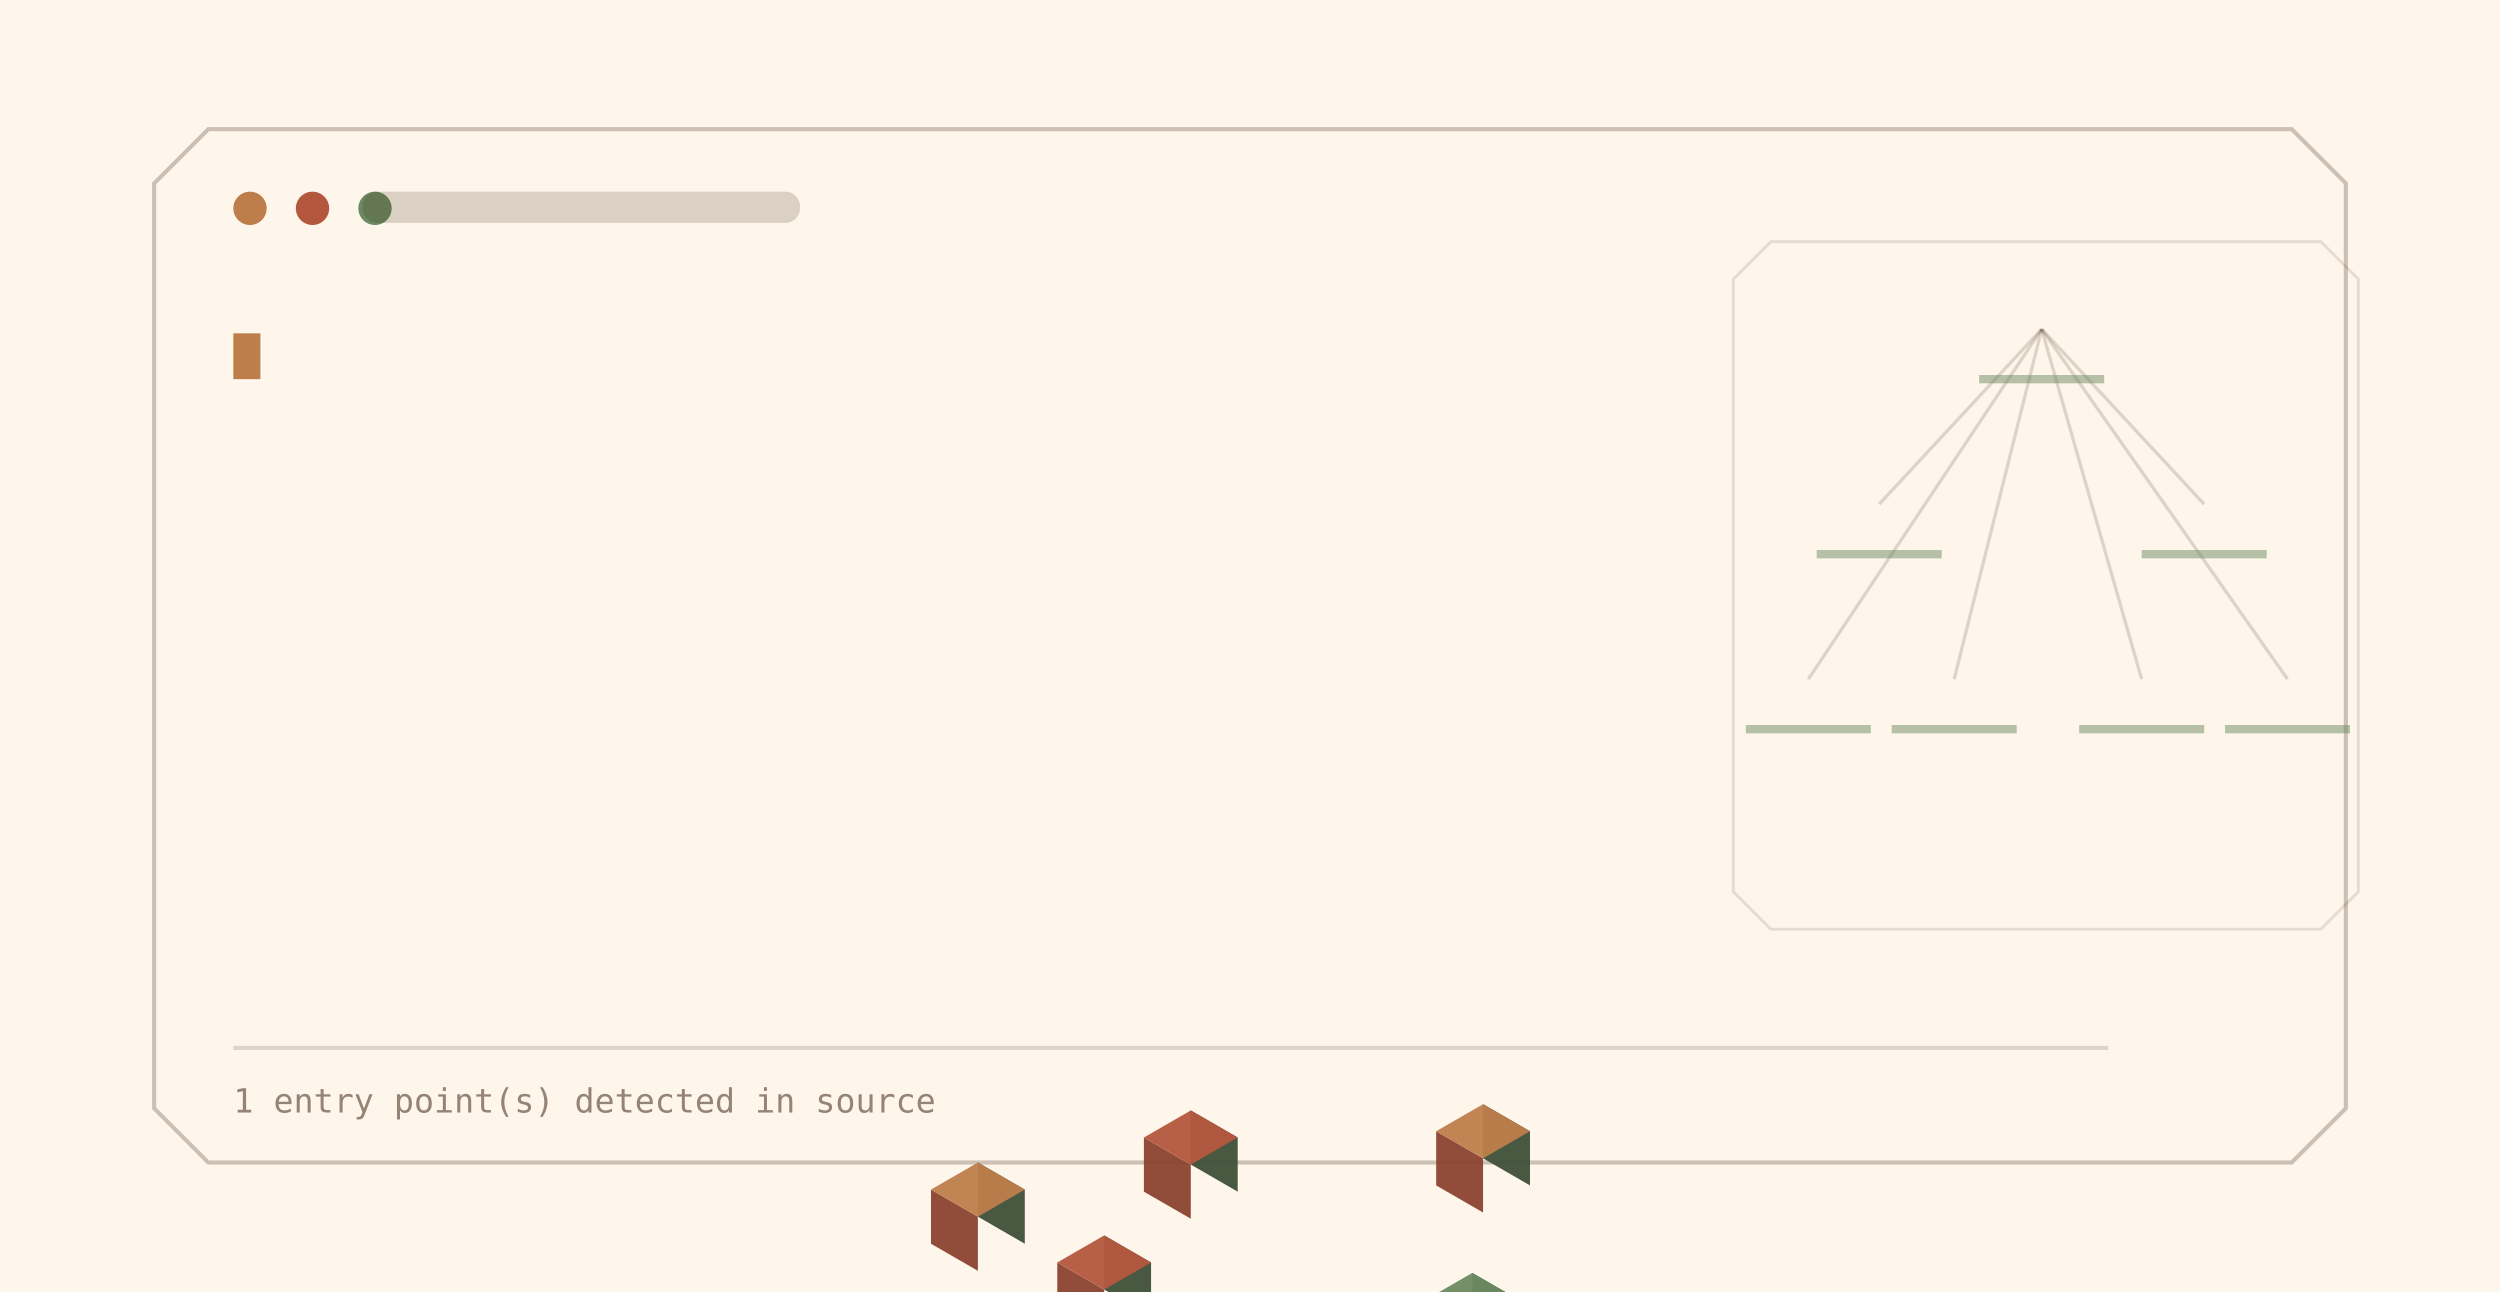
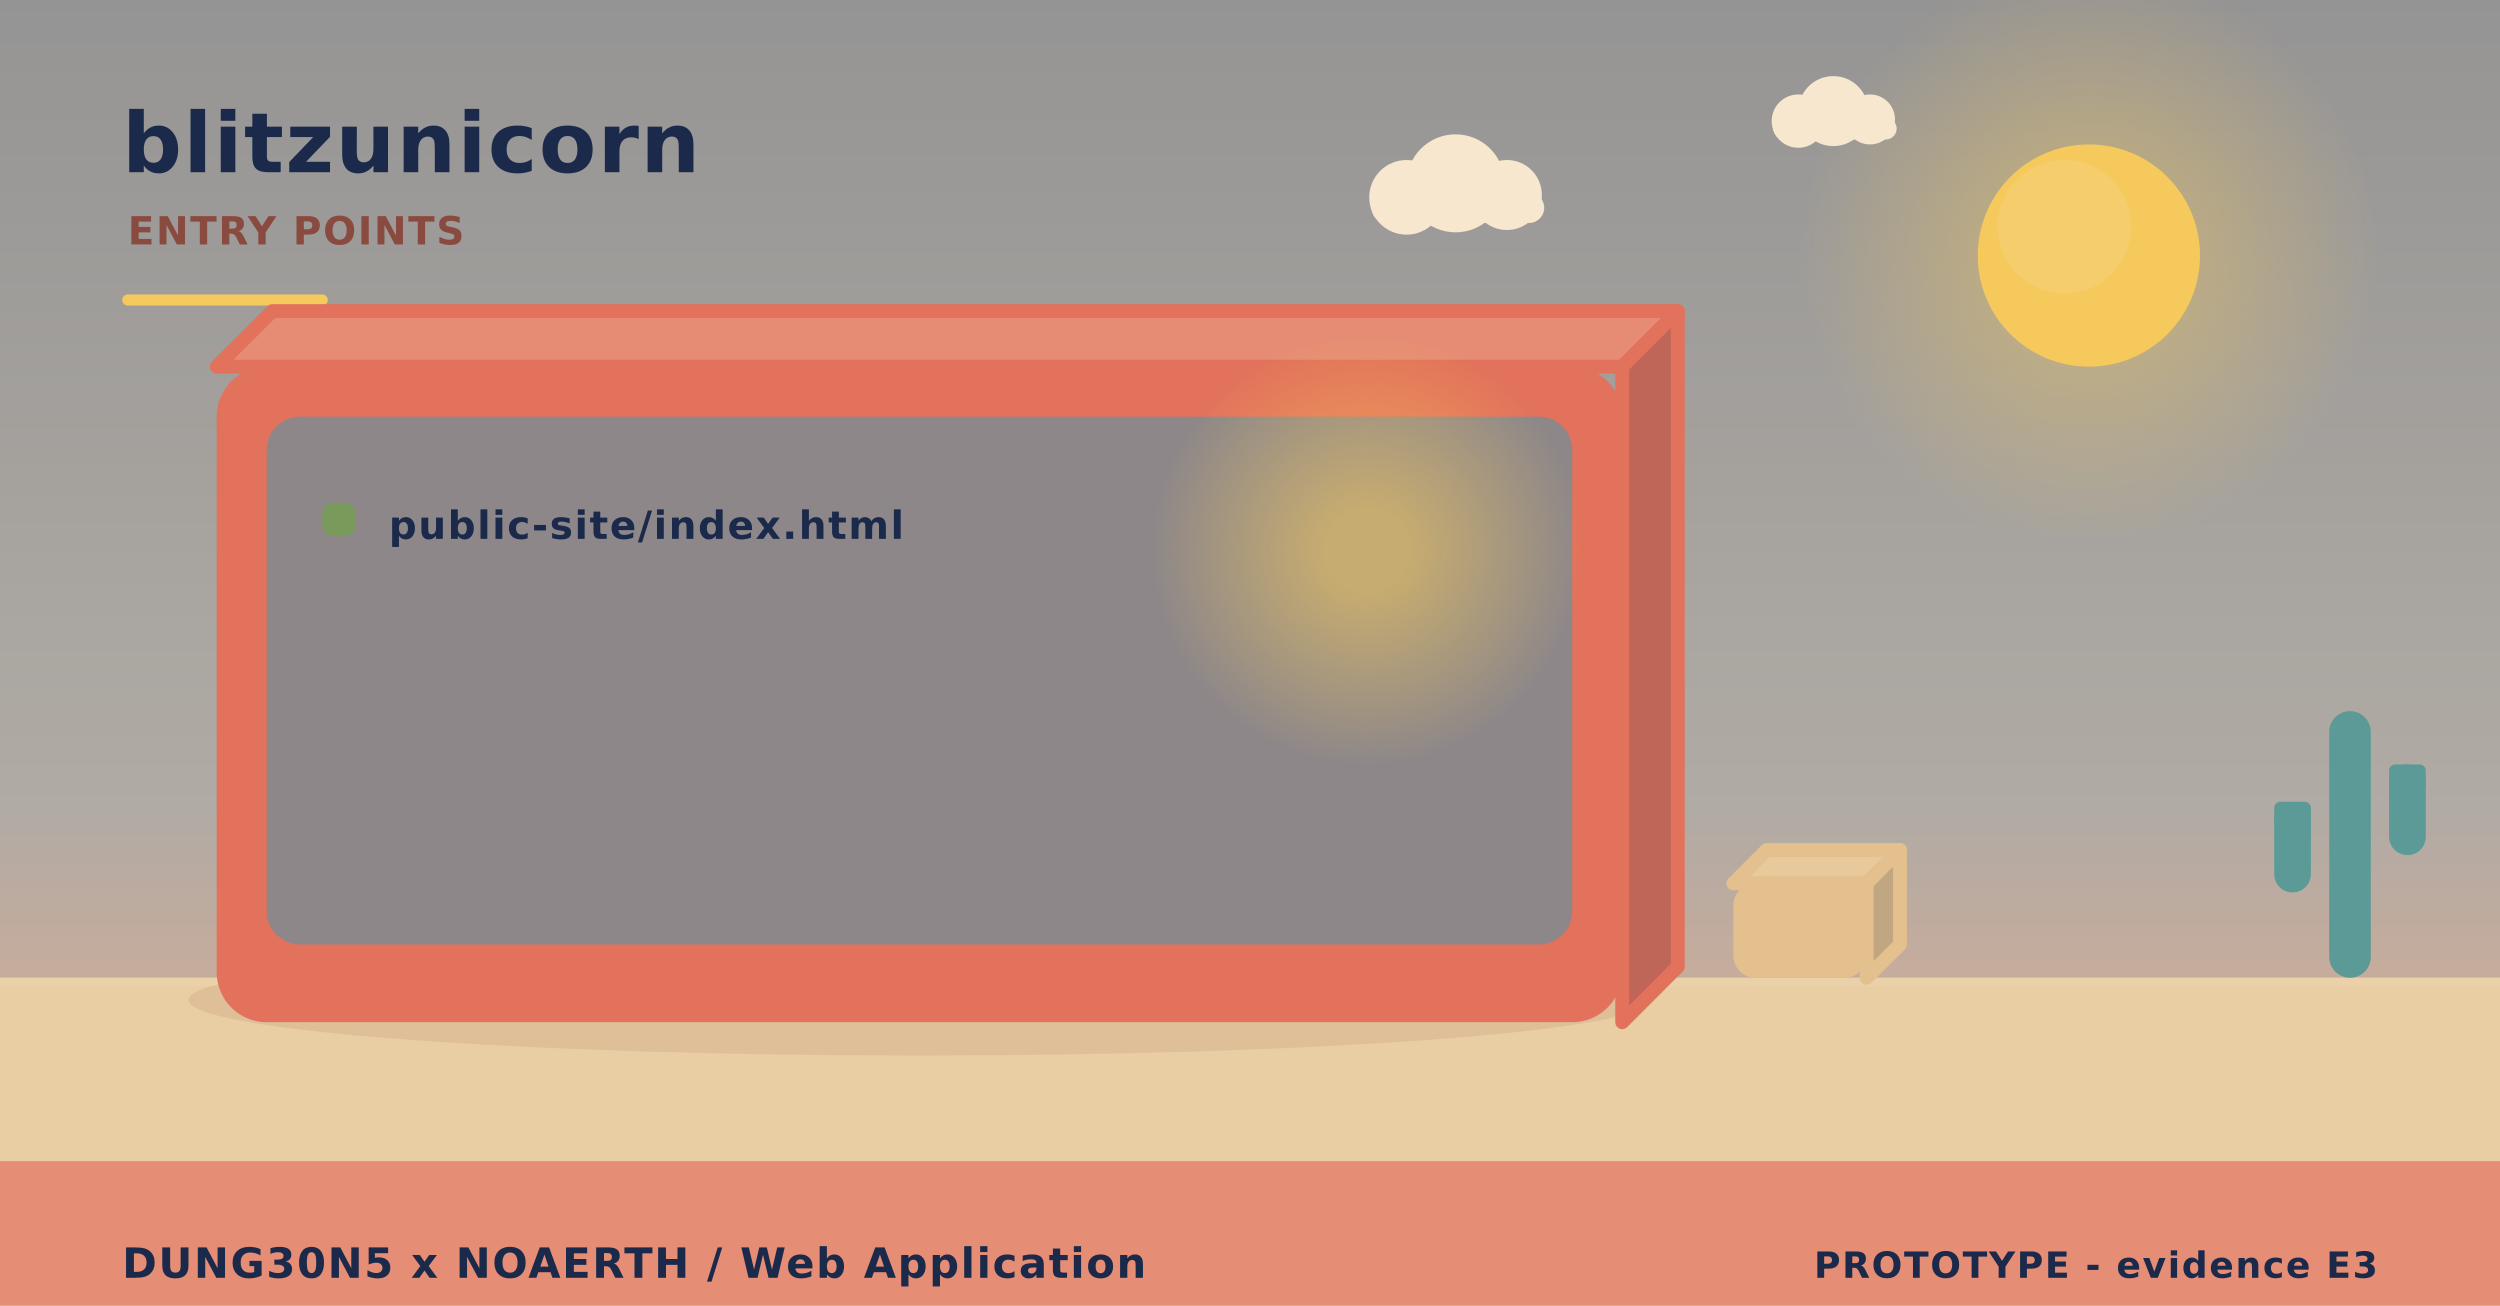
- <svg xmlns="http://www.w3.org/2000/svg" viewBox="0 0 1200 620" width="1200" height="620" role="img" aria-label="blitzunicorn command surface">
-   <rect width="1200" height="620" fill="#fef6eb" />
-   <defs>
-     <linearGradient id="gt" x1="0" y1="0" x2="1" y2="1">
-       <stop offset="0%" stop-color="#be7e4c" />
-       <stop offset="100%" stop-color="#b4573f" />
-     </linearGradient>
-   </defs>
-   <path d="M100.00,62.00 H1100.00 L1126.00,88.00 V532.00 L1100.00,558.00 H100.00 L74.00,532.00 V88.00 Z" fill="none" stroke="rgba(63,37,22,0.300)" stroke-width="2.00" opacity="0.85" />
-   <circle cx="120.00" cy="100.00" r="8.00" fill="#be7e4c" opacity="1.00" />
-   <circle cx="150.00" cy="100.00" r="8.00" fill="#b4573f" opacity="1.00" />
-   <circle cx="180.00" cy="100.00" r="8.00" fill="#6c8a62" opacity="1.00" />
-   <rect x="174.00" y="92.00" width="210.00" height="15.00" rx="7.00" fill="rgba(63,37,22,0.180)" opacity="1.00" />
-   <text x="112" y="148" font-family="ui-monospace,SFMono-Regular,Menlo,monospace" font-size="21" fill="rgba(63,37,22,0.800)" opacity="0">public-site/index.html<animate attributeName="opacity" values="0;1;1;0" dur="1.5s" begin="0.0s" repeatCount="indefinite" />
-   </text>
-   <rect x="112" y="160" width="13" height="22" fill="#be7e4c">
-     <animate attributeName="opacity" values="1;0;1" dur="1.05s" begin="0s" repeatCount="indefinite" />
-   </rect>
-   <path d="M850.00,116.00 H1114.00 L1132.00,134.00 V428.00 L1114.00,446.00 H850.00 L832.00,428.00 V134.00 Z" fill="none" stroke="rgba(63,37,22,0.180)" stroke-width="1.40" opacity="0.70" />
-   <line x1="980.00" y1="158.00" x2="902.00" y2="242.00" stroke="rgba(63,37,22,0.300)" stroke-width="1.60" opacity="0.55" />
-   <line x1="980.00" y1="158.00" x2="1058.00" y2="242.00" stroke="rgba(63,37,22,0.300)" stroke-width="1.60" opacity="0.55" />
-   <line x1="980.00" y1="158.00" x2="868.00" y2="326.00" stroke="rgba(63,37,22,0.300)" stroke-width="1.60" opacity="0.55" />
-   <line x1="980.00" y1="158.00" x2="938.00" y2="326.00" stroke="rgba(63,37,22,0.300)" stroke-width="1.60" opacity="0.55" />
-   <line x1="980.00" y1="158.00" x2="1028.00" y2="326.00" stroke="rgba(63,37,22,0.300)" stroke-width="1.60" opacity="0.55" />
-   <line x1="980.00" y1="158.00" x2="1098.00" y2="326.00" stroke="rgba(63,37,22,0.300)" stroke-width="1.60" opacity="0.55" />
-   <polygon points="711.87,556.00 734.39,569.00 734.39,543.00 711.87,530.00" fill="#3f5039" opacity="0.95" />
-   <polygon points="689.36,569.00 711.87,582.00 711.87,556.00 689.36,543.00" fill="#8c4431" opacity="0.95" />
-   <polygon points="711.87,530.00 734.39,543.00 711.87,556.00 689.36,543.00" fill="#be7e4c" opacity="0.95" />
+ <svg xmlns="http://www.w3.org/2000/svg" width="900" height="470" viewBox="0 0 900 470" role="img" aria-label="blitzunicorn - how it is operated">
+   <linearGradient id="skyt" x1="0" y1="0" x2="0" y2="1">
+     <stop offset="0" stop-color="#959494" />
+     <stop offset="0.62" stop-color="#b0aba4" />
+     <stop offset="1" stop-color="#f3ad8a" />
+   </linearGradient>
+   <rect width="900" height="470" fill="url(#skyt)" />
+   <radialGradient id="sunt">
+     <stop offset="0.35" stop-color="#f5c95c" stop-opacity="0.34" />
+     <stop offset="1" stop-color="#f5c95c" stop-opacity="0" />
+   </radialGradient>
+   <circle cx="752" cy="92" r="104" fill="url(#sunt)" />
+   <circle cx="752" cy="92" r="40" fill="#f5c95c" />
+   <circle cx="743.2" cy="81.6" r="24" fill="#f5d27e" opacity="0.5" />
  <g>
-     <rect x="950.00" y="180.00" width="60.00" height="4.00" rx="0.00" fill="rgba(108,138,98,0.500)" opacity="1.00" />
-     <animate attributeName="opacity" values="0.25;1.0;0.25" dur="14.4s" begin="0.0s" repeatCount="indefinite" />
+     <circle cx="524" cy="66" r="17.64" fill="#f6e7ce" />
+     <circle cx="506.36" cy="71.04" r="13.44" fill="#f6e7ce" />
+     <circle cx="542.48" cy="70.2" r="12.6" fill="#f6e7ce" />
+     <rect x="493.76" y="69.36" width="62.16" height="10.92" rx="5.46" fill="#f6e7ce" />
+     <animateTransform attributeName="transform" type="translate" values="0 0;24 0;0 0" dur="36s" begin="0s" repeatCount="indefinite" />
  </g>
-   <polygon points="571.58,559.00 594.09,572.00 594.09,546.00 571.58,533.00" fill="#3f5039" opacity="0.95" />
-   <polygon points="549.06,572.00 571.58,585.00 571.58,559.00 549.06,546.00" fill="#8c4431" opacity="0.95" />
-   <polygon points="571.58,533.00 594.09,546.00 571.58,559.00 549.06,546.00" fill="#b4573f" opacity="0.95" />
  <g>
-     <rect x="872.00" y="264.00" width="60.00" height="4.00" rx="0.00" fill="rgba(108,138,98,0.500)" opacity="1.00" />
-     <animate attributeName="opacity" values="0.25;1.0;0.25" dur="14.4s" begin="0.4s" repeatCount="indefinite" />
+     <circle cx="660" cy="40" r="12.6" fill="#f6e7ce" />
+     <circle cx="647.4" cy="43.6" r="9.6" fill="#f6e7ce" />
+     <circle cx="673.2" cy="43" r="9" fill="#f6e7ce" />
+     <rect x="638.4" y="42.4" width="44.4" height="7.8" rx="3.9" fill="#f6e7ce" />
+     <animateTransform attributeName="transform" type="translate" values="0 0;-18 0;0 0" dur="46s" begin="3s" repeatCount="indefinite" />
  </g>
-   <polygon points="706.68,637.00 729.19,650.00 729.19,624.00 706.68,611.00" fill="#3f5039" opacity="0.95" />
-   <polygon points="684.16,650.00 706.68,663.00 706.68,637.00 684.16,624.00" fill="#8c4431" opacity="0.95" />
-   <polygon points="706.68,611.00 729.19,624.00 706.68,637.00 684.16,624.00" fill="#6c8a62" opacity="0.95" />
+   <rect x="0" y="352" width="900" height="118" fill="#e9cda3" />
+   <rect x="0" y="352" width="900" height="3" fill="#ebd1a9" />
+   <text x="44" y="62" font-family="Verdana,DejaVu Sans,sans-serif" font-size="30" font-weight="700" letter-spacing="0.6" fill="#1b2a4a" text-anchor="start">blitzunicorn</text>
+   <text x="46" y="88" font-family="Verdana,DejaVu Sans,sans-serif" font-size="14" font-weight="700" letter-spacing="0.6" fill="#894b3f" text-anchor="start">ENTRY POINTS</text>
+   <rect x="44" y="106" width="74" height="4" rx="2" fill="#f5c95c" />
+   <ellipse cx="331" cy="360" rx="263.2" ry="20" fill="rgba(138,90,68,0.11)" />
+   <path d="M78,132 L584,132 L604,112 L98,112 Z" fill="#e68c74" stroke="#e2725b" stroke-width="5" stroke-linejoin="round" />
+   <path d="M584,132 L604,112 L604,348 L584,368 Z" fill="#c06658" stroke="#e2725b" stroke-width="5" stroke-linejoin="round" />
+   <rect x="78" y="132" width="506" height="236" rx="18" fill="#e2725b" />
+   <rect x="96" y="150" width="470" height="190" rx="12" fill="#88888c" opacity="0.94" />
+   <radialGradient id="lamp41450">
+     <stop offset="0.2" stop-color="#f5c95c" stop-opacity="0.55" />
+     <stop offset="1" stop-color="#f5c95c" stop-opacity="0" />
+   </radialGradient>
+   <circle cx="492" cy="198" r="78" fill="url(#lamp41450)" />
+   <rect x="116" y="181" width="12" height="12" rx="4" fill="#7a9a5c" />
  <g>
-     <rect x="1028.00" y="264.00" width="60.00" height="4.00" rx="0.00" fill="rgba(108,138,98,0.500)" opacity="1.00" />
-     <animate attributeName="opacity" values="0.25;1.0;0.25" dur="14.4s" begin="0.8s" repeatCount="indefinite" />
+     <text x="140" y="194" font-family="Verdana,DejaVu Sans,sans-serif" font-size="14" font-weight="700" letter-spacing="0.6" fill="#1b2a4a" text-anchor="start">public-site/index.html</text>
+     <animateTransform attributeName="transform" type="translate" values="0 10;0 0" dur="0.7s" begin="0.4s" fill="freeze" />
  </g>
-   <polygon points="469.39,584.00 491.90,597.00 491.90,571.00 469.39,558.00" fill="#3f5039" opacity="0.95" />
-   <polygon points="446.87,597.00 469.39,610.00 469.39,584.00 446.87,571.00" fill="#8c4431" opacity="0.95" />
-   <polygon points="469.39,558.00 491.90,571.00 469.39,584.00 446.87,571.00" fill="#be7e4c" opacity="0.95" />
-   <g>
-     <rect x="838.00" y="348.00" width="60.00" height="4.00" rx="0.00" fill="rgba(108,138,98,0.500)" opacity="1.00" />
-     <animate attributeName="opacity" values="0.25;1.0;0.25" dur="14.4s" begin="1.2s" repeatCount="indefinite" />
-   </g>
-   <polygon points="530.01,619.00 552.52,632.00 552.52,606.00 530.01,593.00" fill="#3f5039" opacity="0.95" />
-   <polygon points="507.49,632.00 530.01,645.00 530.01,619.00 507.49,606.00" fill="#8c4431" opacity="0.95" />
-   <polygon points="530.01,593.00 552.52,606.00 530.01,619.00 507.49,606.00" fill="#b4573f" opacity="0.95" />
-   <g>
-     <rect x="908.00" y="348.00" width="60.00" height="4.00" rx="0.00" fill="rgba(108,138,98,0.500)" opacity="1.00" />
-     <animate attributeName="opacity" values="0.25;1.0;0.25" dur="14.4s" begin="1.6s" repeatCount="indefinite" />
-   </g>
-   <polygon points="607.95,664.00 630.47,677.00 630.47,651.00 607.95,638.00" fill="#3f5039" opacity="0.95" />
-   <polygon points="585.43,677.00 607.95,690.00 607.95,664.00 585.43,651.00" fill="#8c4431" opacity="0.95" />
-   <polygon points="607.95,638.00 630.47,651.00 607.95,664.00 585.43,651.00" fill="#6c8a62" opacity="0.95" />
-   <g>
-     <rect x="998.00" y="348.00" width="60.00" height="4.00" rx="0.00" fill="rgba(108,138,98,0.500)" opacity="1.00" />
-     <animate attributeName="opacity" values="0.25;1.0;0.25" dur="14.4s" begin="2.0s" repeatCount="indefinite" />
-   </g>
-   <polygon points="668.57,699.00 691.09,712.00 691.09,686.00 668.57,673.00" fill="#3f5039" opacity="0.95" />
-   <polygon points="646.05,712.00 668.57,725.00 668.57,699.00 646.05,686.00" fill="#8c4431" opacity="0.95" />
-   <polygon points="668.57,673.00 691.09,686.00 668.57,699.00 646.05,686.00" fill="#be7e4c" opacity="0.95" />
-   <g>
-     <rect x="1068.00" y="348.00" width="60.00" height="4.00" rx="0.00" fill="rgba(108,138,98,0.500)" opacity="1.00" />
-     <animate attributeName="opacity" values="0.25;1.0;0.25" dur="14.4s" begin="2.4s" repeatCount="indefinite" />
-   </g>
-   <rect x="112.00" y="502.00" width="900.00" height="2.00" rx="0.00" fill="rgba(63,37,22,0.160)" opacity="1.00" />
-   <text x="112" y="534" font-family="ui-monospace,Menlo,monospace" font-size="16" fill="rgba(63,37,22,0.550)">1 entry point(s) detected in source</text>
+   <path d="M624,318 L672,318 L684,306 L636,306 Z" fill="#e7c99b" stroke="#e3c08d" stroke-width="5" stroke-linejoin="round" />
+   <path d="M672,318 L684,306 L684,340 L672,352 Z" fill="#c1a682" stroke="#e3c08d" stroke-width="5" stroke-linejoin="round" />
+   <rect x="624" y="318" width="48" height="34" rx="8" fill="#e3c08d" />
+   <rect x="838.52" y="256" width="14.96" height="96" rx="7.48" fill="#5b9a97" />
+   <rect x="818.72" y="288.64" width="13.2" height="32.64" rx="6.6" fill="#5b9a97" />
+   <rect x="818.72" y="288.64" width="13.2" height="9.6" rx="2.2" fill="#5b9a97" />
+   <rect x="860.08" y="275.2" width="13.2" height="32.64" rx="6.6" fill="#5b9a97" />
+   <rect x="860.08" y="275.2" width="13.2" height="9.6" rx="2.2" fill="#5b9a97" />
+   <rect x="0" y="418" width="900" height="52" rx="0" fill="#e68972" opacity="0.94" />
+   <text x="44" y="460" font-family="Verdana,DejaVu Sans,sans-serif" font-size="15" font-weight="700" letter-spacing="0.6" fill="#1b2a4a" text-anchor="start">DUNG30N5 x NOAERTH  /  Web Application</text>
+   <text x="856" y="460" font-family="Verdana,DejaVu Sans,sans-serif" font-size="13" font-weight="700" letter-spacing="0.6" fill="#1b2a4a" text-anchor="end">PROTOTYPE  -  evidence E3</text>
</svg>
